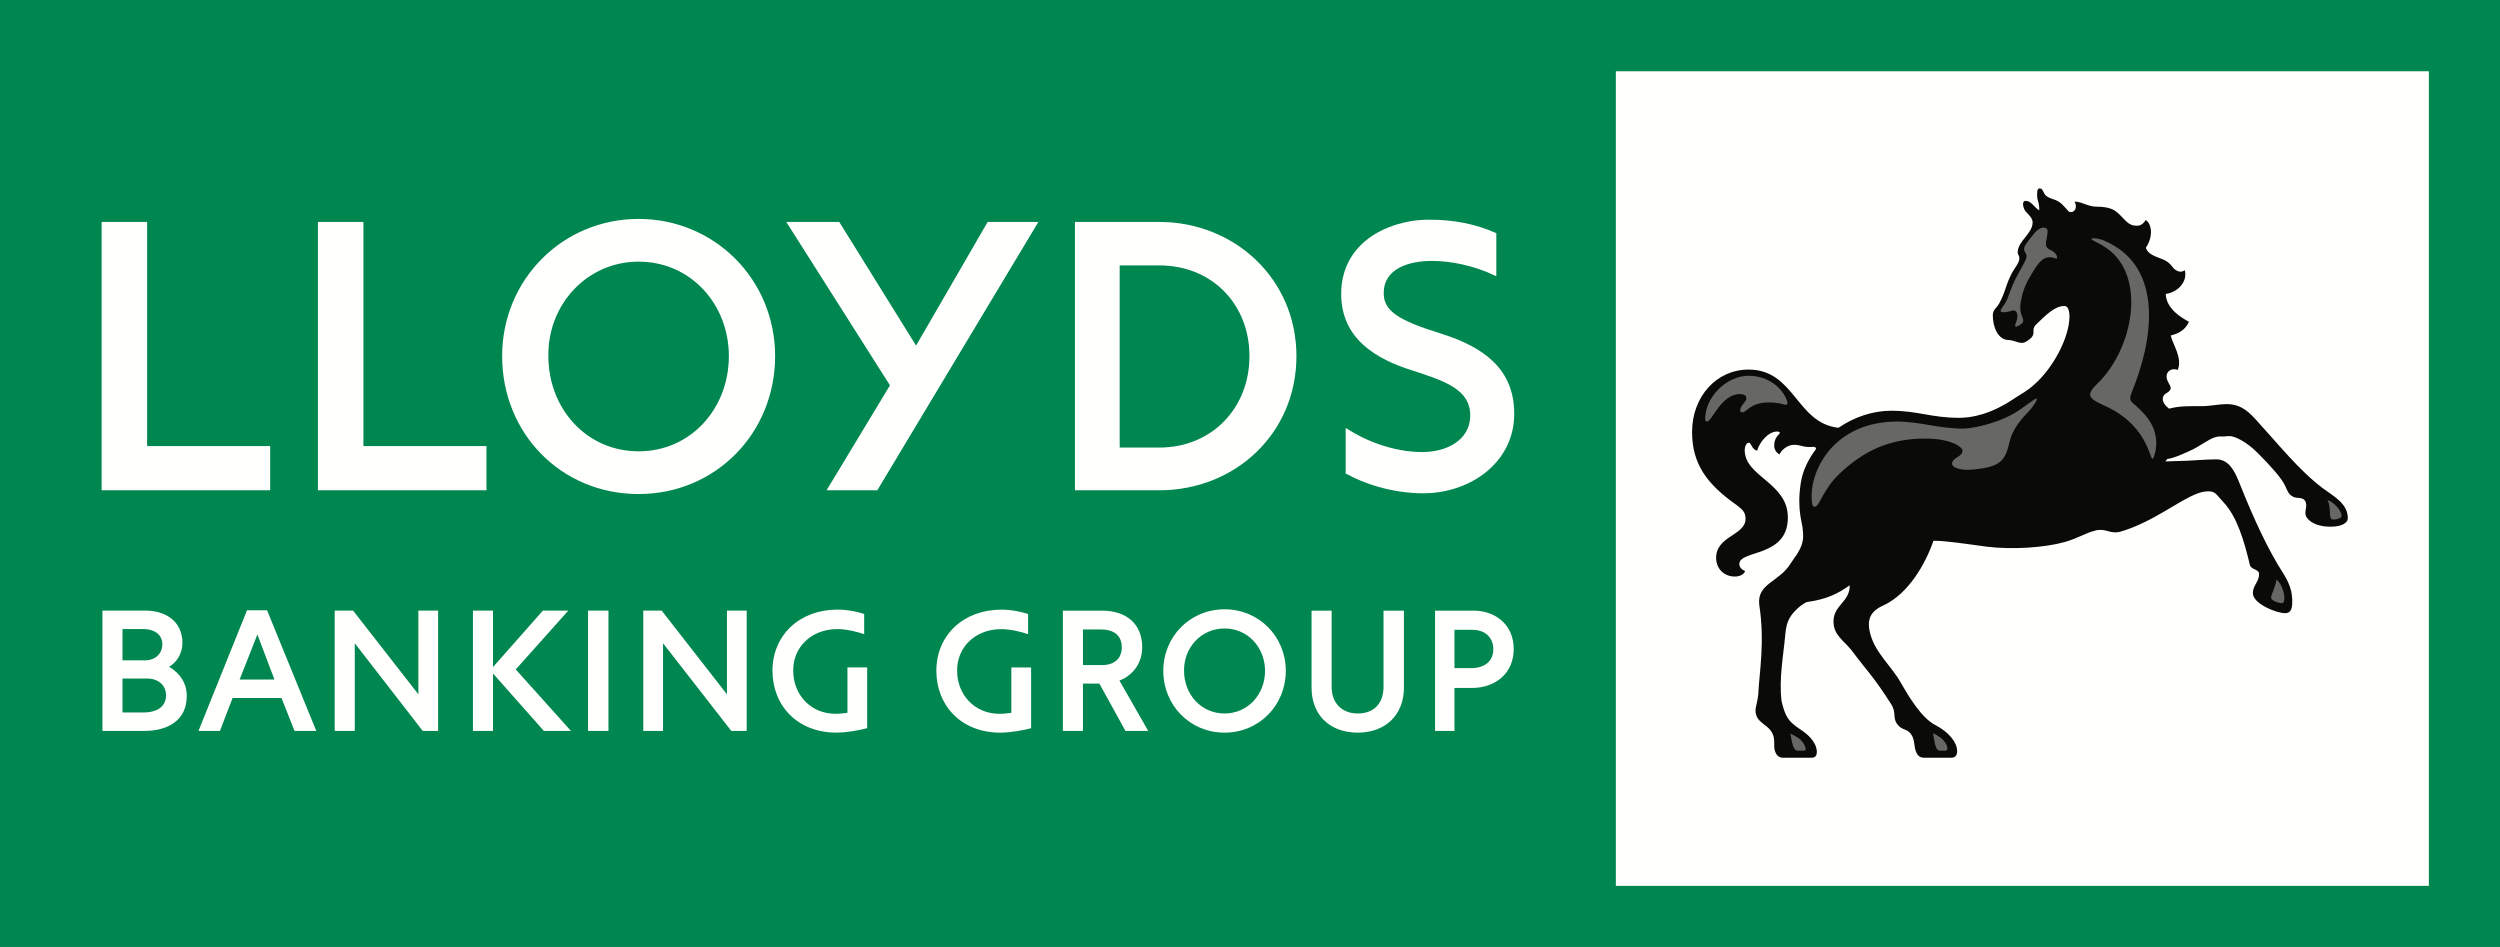
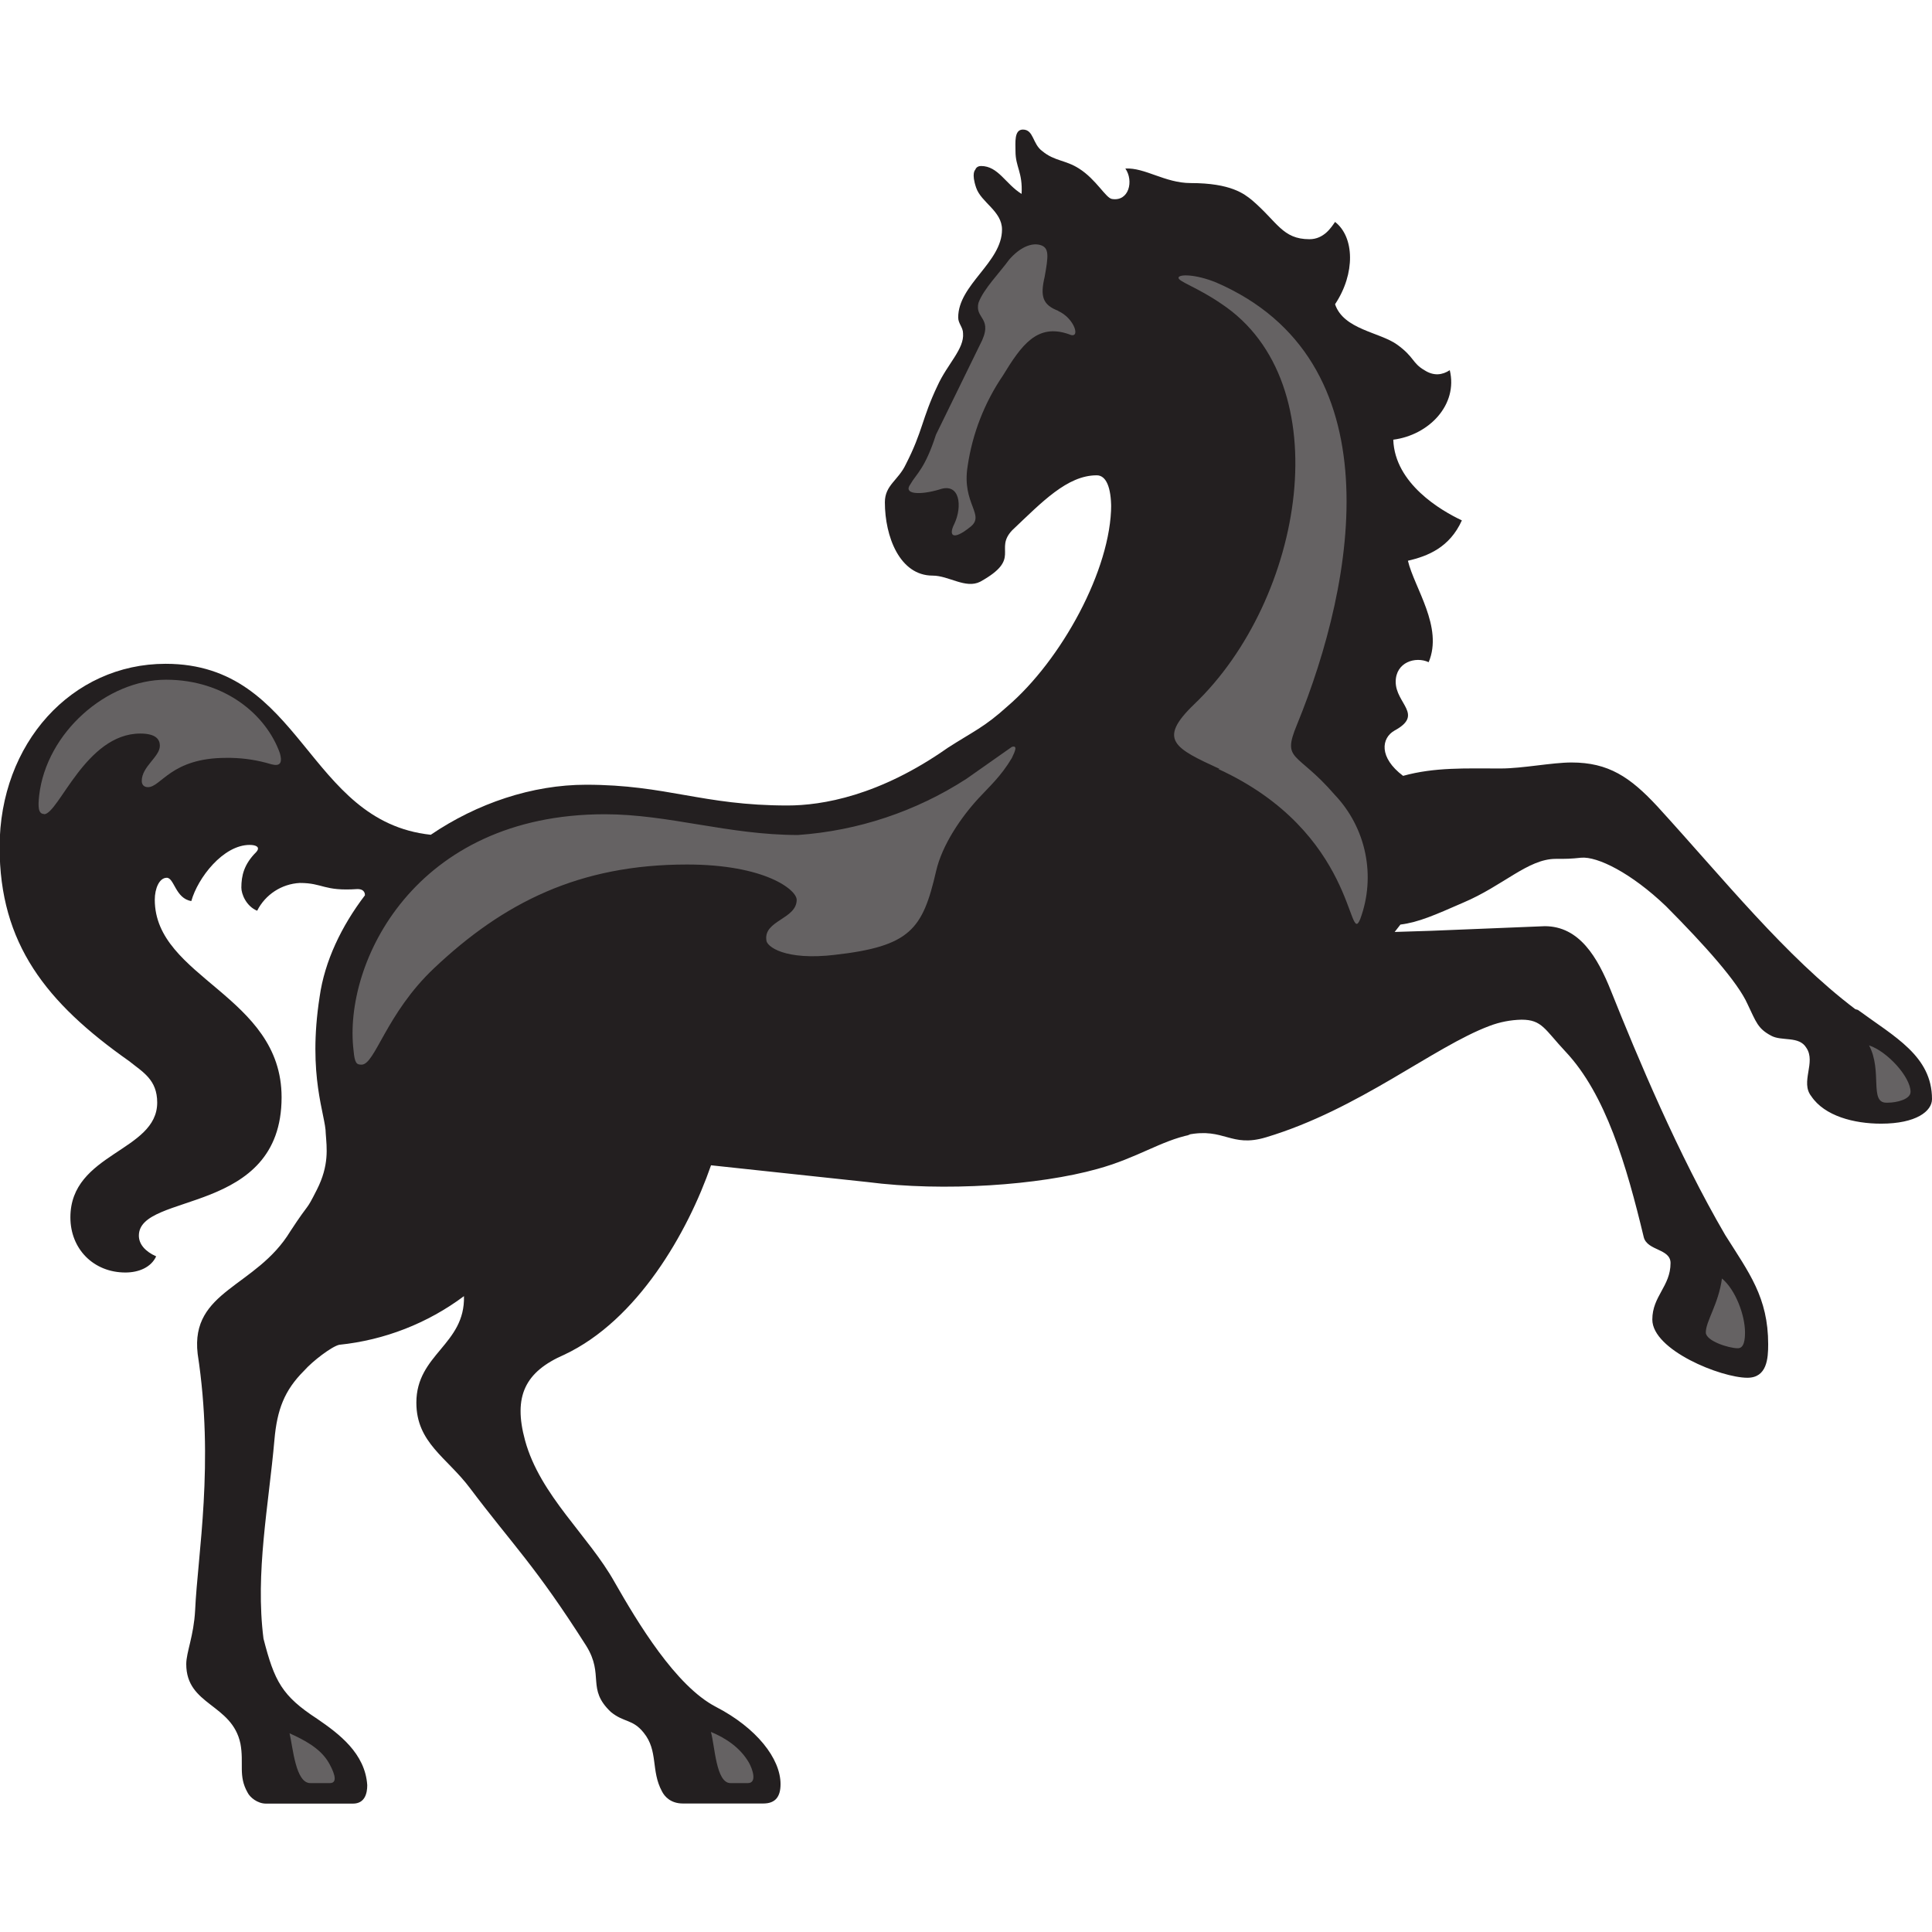
- <svg xmlns="http://www.w3.org/2000/svg" width="132px" height="50px" viewBox="0 0 132 50" version="1.1">
-   <g id="C-122-masthead-+-navigation" stroke="none" stroke-width="1" fill="none" fill-rule="evenodd">
-     <g id="C-122-masthead--+-navigation--mobile-w/search" transform="translate(-113, -190)">
-       <g id="LBG_logo_mark" transform="translate(113, 190)">
-         <g id="off-white" stroke-width="1" transform="translate(89.34146, 9.946237)">
-           <g id="horse" />
-         </g>
-         <polygon id="Fill-1" fill="#00864F" points="0 50 132 50 132 0 0 0" />
-         <polygon id="white-square" fill="#FFFFFE" points="85.317 46.774 128.244 46.774 128.244 3.763 85.317 3.763" />
-         <g id="horse" stroke-width="1" transform="translate(89.34146, 9.946237)">
-           <path d="M33.287,15.821 C33.944,16.303 34.623,16.655 34.623,17.422 C34.623,17.644 34.338,17.864 33.704,17.864 C33.222,17.864 32.697,17.731 32.456,17.378 C32.259,17.115 32.543,16.763 32.368,16.501 C32.237,16.281 31.93,16.391 31.733,16.281 C31.493,16.15 31.471,16.04 31.317,15.711 C31.142,15.316 30.551,14.658 29.85,13.956 C29.259,13.364 28.624,13.057 28.34,13.079 C28.14,13.1 28.075,13.1 27.878,13.1 C27.374,13.1 26.936,13.583 26.214,13.89 C25.711,14.109 25.425,14.241 25.097,14.285 L24.988,14.417 L25.644,14.395 C26.257,14.395 27.068,14.307 27.68,14.307 C28.317,14.307 28.624,14.877 28.865,15.47 C29.347,16.676 30.07,18.412 30.924,19.859 C31.339,20.539 31.69,20.978 31.69,21.816 C31.69,22.079 31.668,22.43 31.317,22.43 C30.836,22.43 29.61,21.925 29.61,21.375 C29.61,20.956 29.938,20.781 29.938,20.364 C29.938,20.101 29.544,20.145 29.457,19.903 C29.15,18.609 28.777,17.334 28.053,16.566 C27.68,16.172 27.637,15.996 27.265,15.996 C27.068,15.996 26.87,16.04 26.695,16.106 C25.688,16.479 24.353,17.6 22.689,18.105 C22.054,18.302 21.945,17.929 21.288,18.061 L21.332,18.061 C20.804,18.17 20.387,18.477 19.665,18.675 C18.658,18.96 16.928,19.091 15.549,18.917 C14.565,18.785 13.291,18.588 12.744,18.609 C12.329,19.816 11.431,21.397 10.118,22.013 C9.417,22.32 9.198,22.758 9.417,23.547 C9.68,24.533 10.555,25.259 11.015,26.092 C11.431,26.815 12.109,27.957 12.832,28.33 C13.554,28.702 13.995,29.25 13.995,29.71 C13.995,29.93 13.905,30.061 13.686,30.061 L12.242,30.061 C12.021,30.061 11.912,29.93 11.868,29.841 C11.672,29.469 11.803,29.119 11.541,28.79 C11.343,28.549 11.19,28.615 10.949,28.417 C10.511,28.001 10.84,27.76 10.511,27.231 C9.592,25.785 9.198,25.434 8.432,24.402 C7.994,23.854 7.468,23.59 7.468,22.867 C7.468,21.991 8.344,21.837 8.322,20.956 C7.753,21.375 7.096,21.703 6.086,21.837 C5.955,21.859 5.604,22.122 5.451,22.298 C5.101,22.648 4.97,22.999 4.926,23.525 C4.817,24.711 4.577,25.917 4.729,27.099 C4.926,27.869 5.058,28.132 5.692,28.549 C6.086,28.812 6.547,29.184 6.59,29.732 C6.59,29.885 6.547,30.061 6.328,30.061 L4.772,30.061 C4.62,30.061 4.489,29.951 4.444,29.863 C4.269,29.557 4.379,29.338 4.314,28.987 C4.16,28.264 3.35,28.307 3.35,27.563 C3.35,27.341 3.481,27.056 3.503,26.596 C3.547,25.588 3.853,23.963 3.547,21.991 C3.416,20.847 4.598,20.803 5.211,19.794 C5.583,19.223 5.473,19.465 5.692,19.048 C5.911,18.609 5.868,18.302 5.846,18.039 C5.846,17.71 5.517,17.005 5.736,15.579 C5.824,14.943 6.13,14.307 6.547,13.759 C6.547,13.737 6.547,13.649 6.415,13.649 C5.802,13.693 5.802,13.54 5.386,13.54 C4.992,13.54 4.685,13.869 4.62,14.044 C4.422,13.956 4.335,13.737 4.335,13.605 C4.335,13.385 4.379,13.188 4.598,12.969 C4.685,12.881 4.598,12.838 4.489,12.838 C4.006,12.838 3.547,13.429 3.437,13.846 C3.153,13.802 3.131,13.429 3,13.429 C2.868,13.429 2.78,13.628 2.78,13.825 C2.78,15.228 5.058,15.535 5.058,17.378 C5.058,19.509 2.495,19.069 2.495,19.837 C2.495,19.992 2.605,20.123 2.803,20.211 C2.715,20.408 2.495,20.495 2.256,20.495 C1.686,20.495 1.27,20.08 1.27,19.509 C1.27,18.345 2.824,18.324 2.824,17.444 C2.824,17.027 2.562,16.895 2.321,16.698 C0.833,15.645 0,14.592 0,12.86 C0,10.995 1.292,9.567 2.978,9.567 C5.429,9.567 5.495,12.398 7.731,12.64 C8.563,12.07 9.548,11.741 10.511,11.741 C11.956,11.741 12.59,12.114 14.126,12.114 C14.739,12.114 15.769,11.938 16.994,11.105 C17.454,10.798 17.651,10.733 18.066,10.358 C19.03,9.523 19.928,7.9 19.928,6.737 L19.928,6.802 C19.928,6.43 19.84,6.21 19.665,6.21 C19.139,6.21 18.68,6.693 18.154,7.198 C17.826,7.549 18.329,7.702 17.585,8.119 C17.322,8.251 17.016,8.009 16.731,8.009 C16.14,8.009 15.878,7.308 15.878,6.693 C15.878,6.386 16.118,6.298 16.249,6.013 C16.557,5.42 16.535,5.202 16.819,4.609 C16.994,4.213 17.301,3.951 17.279,3.666 C17.279,3.557 17.192,3.49 17.192,3.38 C17.192,2.785 17.98,2.391 17.98,1.799 C17.98,1.47 17.607,1.316 17.52,1.053 C17.432,0.79 17.498,0.724 17.498,0.724 C17.52,0.68 17.564,0.658 17.607,0.658 C17.914,0.658 18.045,0.987 18.329,1.163 C18.352,0.768 18.221,0.68 18.221,0.395 C18.221,0.242 18.199,-7.10542736e-15 18.352,-7.10542736e-15 C18.549,-7.10542736e-15 18.526,0.263 18.702,0.395 C18.921,0.57 19.118,0.549 19.359,0.702 C19.665,0.9 19.84,1.228 19.949,1.25 C20.256,1.294 20.344,0.921 20.19,0.702 C20.54,0.68 20.891,0.966 21.353,0.966 C22.076,0.966 22.317,1.163 22.448,1.272 C22.908,1.667 22.996,1.974 23.499,1.974 C23.761,1.974 23.893,1.755 23.959,1.667 C24.309,1.93 24.331,2.588 23.959,3.136 C24.112,3.601 24.769,3.644 25.075,3.863 C25.382,4.082 25.338,4.192 25.557,4.324 C25.732,4.434 25.886,4.412 26.017,4.324 C26.17,4.938 25.644,5.487 25.01,5.574 C25.032,6.364 25.864,6.846 26.236,7.044 C26.017,7.527 25.622,7.68 25.272,7.768 C25.382,8.251 25.907,8.953 25.644,9.588 C25.404,9.479 25.054,9.588 25.054,9.939 C25.054,10.334 25.557,10.535 25.032,10.819 C24.791,10.951 24.747,11.302 25.185,11.631 C25.754,11.478 26.301,11.499 26.936,11.499 C27.33,11.499 27.856,11.39 28.206,11.39 C28.865,11.39 29.259,11.653 29.741,12.18 C30.945,13.495 32.04,14.877 33.287,15.821" id="Fill-5" fill="#0A0B09" />
-           <path d="M0.789,12.311 C1.052,12.311 1.533,10.863 2.518,10.863 C2.803,10.863 2.868,10.973 2.868,11.083 C2.868,11.28 2.54,11.456 2.54,11.719 C2.54,11.763 2.562,11.828 2.649,11.828 C2.89,11.828 3.066,11.302 4.05,11.302 C4.314,11.302 4.532,11.324 4.772,11.39 C4.882,11.412 5.101,11.522 5.014,11.215 C4.772,10.535 4.029,9.895 2.978,9.895 C1.927,9.895 0.833,10.842 0.701,11.982 C0.679,12.18 0.679,12.311 0.789,12.311" id="Fill-6" fill="#676866" />
-           <path d="M18.965,3.271 C18.68,3.159 18.636,3.005 18.724,2.654 C18.789,2.281 18.811,2.128 18.636,2.084 C18.483,2.04 18.286,2.128 18.089,2.347 C17.914,2.588 17.629,2.874 17.542,3.115 C17.454,3.424 17.826,3.38 17.564,3.885 C17.104,4.719 16.994,4.894 16.775,5.487 C16.578,6.101 16.425,6.188 16.316,6.386 C16.184,6.562 16.491,6.584 16.841,6.474 C17.214,6.341 17.235,6.781 17.104,7.088 C16.994,7.308 17.081,7.395 17.388,7.154 C17.673,6.934 17.235,6.759 17.345,6.057 C17.454,5.42 17.585,5.07 17.98,4.434 C18.308,3.885 18.593,3.49 19.162,3.688 C19.38,3.798 19.271,3.403 18.965,3.271" id="Fill-7" fill="#676866" />
-           <path d="M31.142,21.903 C31.252,21.903 31.273,21.749 31.273,21.615 C31.273,21.309 31.098,20.847 30.858,20.649 C30.792,21.111 30.573,21.419 30.573,21.615 C30.573,21.772 30.989,21.903 31.142,21.903" id="Fill-8" fill="#676866" />
-           <path d="M33.856,17.488 C34.032,17.488 34.295,17.422 34.295,17.29 C34.295,17.027 33.901,16.566 33.55,16.457 C33.791,16.917 33.55,17.488 33.856,17.488" id="Fill-9" fill="#676866" />
-           <path d="M21.835,11.499 C24.309,12.64 24.155,14.724 24.375,14.197 C24.463,13.978 24.791,12.947 23.915,11.96 C23.236,11.17 22.974,11.367 23.236,10.71 C24.309,8.097 24.988,4.148 21.77,2.764 C21.397,2.61 21.088,2.61 21.088,2.676 C21.088,2.742 21.441,2.852 21.857,3.136 C24.003,4.565 23.345,8.448 21.375,10.334 C20.716,10.973 21.023,11.127 21.835,11.499" id="Fill-10" fill="#676866" />
-           <path d="M13.379,29.688 C13.554,29.688 13.466,29.426 13.401,29.316 C13.248,29.053 12.964,28.878 12.722,28.768 C12.788,29.031 12.81,29.688 13.073,29.688 L13.379,29.688" id="Fill-11" fill="#676866" />
-           <path d="M5.911,29.688 C6.086,29.688 5.955,29.426 5.89,29.316 C5.736,29.053 5.429,28.9 5.189,28.79 C5.255,29.053 5.299,29.688 5.561,29.688 L5.911,29.688" id="Fill-12" fill="#676866" />
-           <path d="M14.958,14.834 C16.316,14.68 16.535,14.373 16.775,13.342 C16.884,12.86 17.235,12.355 17.542,12.026 C17.738,11.806 17.936,11.631 18.133,11.302 C18.199,11.17 18.242,11.061 18.133,11.105 C17.98,11.215 17.52,11.522 17.322,11.675 C16.359,12.355 14.892,12.684 14.302,12.684 C13.051,12.684 11.978,12.311 10.84,12.311 C7.425,12.311 6.151,14.988 6.328,16.545 C6.349,16.786 6.393,16.808 6.481,16.808 C6.722,16.808 6.921,15.886 7.775,15.075 C9.023,13.89 10.381,13.21 12.307,13.21 C13.708,13.21 14.279,13.671 14.279,13.846 C14.279,14.197 13.686,14.219 13.73,14.57 C13.73,14.68 14.061,14.943 14.958,14.834" id="Fill-13" fill="#676866" />
-         </g>
-         <path d="M45.629,32.418 C45.31,32.311 44.78,32.187 44.215,32.187 C42.253,32.187 40.787,33.501 40.787,35.417 C40.787,37.245 42.094,38.682 44.162,38.682 C44.692,38.682 45.381,38.558 45.77,38.451 L45.787,38.451 L45.787,35.239 L44.745,35.239 C44.745,35.239 44.745,37.6 44.745,37.635 C44.604,37.653 44.356,37.689 44.126,37.689 C42.783,37.689 41.882,36.659 41.882,35.417 C41.865,34.193 42.819,33.216 44.215,33.216 C44.674,33.216 45.204,33.341 45.629,33.483 L45.629,32.418 Z M54.283,32.42 C53.964,32.313 53.434,32.189 52.869,32.189 C50.907,32.189 49.44,33.502 49.44,35.419 C49.44,37.246 50.748,38.684 52.816,38.684 C53.346,38.684 54.035,38.56 54.424,38.453 L54.442,38.453 L54.442,35.241 L53.399,35.241 C53.399,35.241 53.399,37.602 53.399,37.637 C53.257,37.655 53.011,37.69 52.781,37.69 C51.437,37.69 50.536,36.661 50.536,35.419 C50.519,34.194 51.473,33.219 52.869,33.219 C53.328,33.219 53.859,33.342 54.283,33.484 L54.283,32.42 Z M64.656,37.672 C65.893,37.672 66.794,36.661 66.794,35.419 C66.794,34.194 65.893,33.183 64.656,33.183 C63.419,33.183 62.5,34.194 62.518,35.419 C62.518,36.661 63.419,37.672 64.656,37.672 Z M64.656,32.171 C66.476,32.171 67.89,33.609 67.89,35.419 C67.89,37.246 66.476,38.684 64.656,38.684 C62.836,38.684 61.422,37.246 61.422,35.419 C61.422,33.609 62.836,32.171 64.656,32.171 Z M13.59,33.501 L14.491,35.878 L12.653,35.878 L13.59,33.501 Z M15.552,38.593 L16.7,38.593 L14.102,32.223 L13.042,32.223 L10.48,38.593 L11.611,38.593 L12.282,36.854 L14.863,36.854 L15.552,38.593 Z M38.383,32.24 L38.383,36.659 L34.937,32.24 L33.965,32.24 L33.965,38.593 L35.008,38.593 L35.008,33.962 L38.613,38.593 L39.426,38.593 L39.426,32.24 L38.383,32.24 Z M7.6,33.216 C8.112,33.216 8.571,33.483 8.571,34.015 C8.571,34.529 8.183,34.866 7.652,34.866 L6.468,34.866 L6.468,33.216 L7.6,33.216 Z M58.135,33.236 C58.771,33.236 59.23,33.52 59.23,34.177 C59.23,34.797 58.806,35.117 58.188,35.117 L57.181,35.117 L57.181,33.236 L58.135,33.236 Z M77.732,33.254 C78.422,33.254 78.846,33.662 78.846,34.283 C78.846,34.904 78.404,35.277 77.662,35.277 L76.796,35.277 L76.796,33.254 L77.732,33.254 Z M7.758,35.825 C8.36,35.825 8.766,36.18 8.766,36.713 C8.766,37.28 8.342,37.618 7.564,37.618 L6.468,37.618 L6.468,35.825 L7.758,35.825 Z M31.05,38.593 L32.127,38.593 L32.127,32.24 L31.05,32.24 L31.05,38.593 Z M5.366,11.718 L5.366,25.887 L14.265,25.887 L14.265,23.552 L7.768,23.552 L7.768,11.718 L5.366,11.718 Z M16.785,11.718 L16.785,25.887 L25.686,25.887 L25.686,23.552 L19.188,23.552 L19.188,11.718 L16.785,11.718 Z M52.149,11.718 L48.369,18.248 L44.313,11.718 L41.516,11.718 L46.99,20.346 L43.643,25.887 L46.321,25.887 L54.827,11.718 L52.149,11.718 Z M61.206,14.013 C64.002,14.013 65.971,16.071 65.971,18.802 C65.971,21.533 64.002,23.631 61.206,23.631 L59.119,23.631 L59.119,14.013 L61.206,14.013 Z M72.312,12.549 C71.328,13.261 70.815,14.29 70.815,15.517 C70.815,17.892 72.666,18.961 74.557,19.555 C76.25,20.108 77.628,20.544 77.628,21.93 C77.628,23.275 76.328,23.869 75.107,23.869 C73.532,23.869 72.036,23.236 71.13,22.641 L71.051,22.602 L71.051,25.017 L71.091,25.017 C71.918,25.491 73.454,26.046 75.147,26.046 C77.628,26.046 79.951,24.423 79.951,21.85 C79.951,19.475 78.336,18.327 76.092,17.615 C73.768,16.902 73.06,16.388 73.06,15.478 C73.06,14.171 74.398,13.776 75.619,13.776 C76.565,13.776 77.825,14.013 78.967,14.567 L79.006,14.567 L79.006,12.311 C77.943,11.836 76.801,11.599 75.462,11.599 C74.281,11.599 73.138,11.955 72.312,12.549 Z M33.719,23.829 C36.476,23.829 38.484,21.573 38.484,18.802 C38.484,16.071 36.476,13.815 33.719,13.815 C31.002,13.815 28.915,16.071 28.954,18.802 C28.954,21.573 30.962,23.829 33.719,23.829 Z M56.756,11.718 L56.756,25.887 L61.206,25.887 C65.223,25.887 68.452,22.879 68.452,18.802 C68.452,14.726 65.184,11.718 61.206,11.718 L56.756,11.718 Z M33.719,11.559 C37.736,11.559 40.926,14.765 40.926,18.802 C40.926,22.879 37.775,26.085 33.719,26.085 C29.623,26.085 26.513,22.879 26.513,18.802 C26.513,14.765 29.703,11.559 33.719,11.559 Z M73.05,32.242 L73.05,36.271 C73.05,37.105 72.573,37.672 71.689,37.672 C70.841,37.672 70.31,37.105 70.31,36.271 L70.31,32.242 L69.25,32.242 L69.25,36.306 C69.25,37.761 70.222,38.684 71.689,38.684 C73.138,38.684 74.127,37.761 74.127,36.306 L74.127,32.242 L73.05,32.242 Z M28.664,32.24 L26.031,35.222 L26.031,32.24 L24.971,32.24 L24.971,38.593 L26.031,38.593 L26.031,35.559 L28.717,38.593 L30.148,38.593 L27.232,35.346 L30.007,32.24 L28.664,32.24 Z M75.771,32.242 L75.771,38.595 L76.796,38.595 L76.796,36.324 L77.715,36.324 C78.97,36.324 79.924,35.543 79.924,34.265 C79.924,33.041 79.023,32.242 77.786,32.242 L75.771,32.242 Z M22.09,32.24 L22.09,36.659 L18.644,32.24 L17.672,32.24 L17.672,38.593 L18.732,38.593 L18.732,33.962 L22.32,38.593 L23.133,38.593 L23.133,32.24 L22.09,32.24 Z M56.12,32.242 L56.12,38.595 L57.181,38.595 L57.181,36.093 L58.047,36.093 L59.425,38.595 L60.627,38.595 L59.107,35.934 C59.849,35.649 60.309,34.975 60.309,34.177 C60.309,32.917 59.443,32.242 58.188,32.242 L56.12,32.242 Z M5.408,32.24 L5.408,38.593 L7.617,38.593 C8.854,38.593 9.861,38.043 9.861,36.748 C9.861,36.091 9.525,35.559 8.925,35.204 C9.296,35.009 9.632,34.529 9.632,33.944 C9.632,32.826 8.766,32.24 7.688,32.24 L5.408,32.24 L5.408,32.24 Z" id="Fill-3" fill="#FFFFFE" />
-       </g>
-     </g>
+ <svg xmlns="http://www.w3.org/2000/svg" width="64" height="64">
+   <g transform="matrix(3.818937 0 0 -3.818937 -1700.643 3082.138)">
+     <path d="M461.434 798.307c.317-.233.643-.4.643-.774 0-.104-.136-.213-.442-.213-.234 0-.49.066-.605.238-.098.123.043.294-.043.42-.063.106-.215.054-.307.106-.115.062-.128.117-.203.273-.084.19-.37.51-.708.85-.3.287-.594.433-.736.42-.092-.01-.126-.01-.22-.01-.24 0-.455-.233-.803-.38-.245-.107-.386-.17-.544-.19l-.05-.064.316.01.986.04c.3 0 .458-.27.574-.56.232-.58.583-1.42.992-2.12.206-.327.372-.54.372-.947 0-.122-.01-.29-.18-.29-.23 0-.825.24-.825.505 0 .203.158.288.158.49 0 .126-.2.105-.232.223-.15.625-.33 1.24-.678 1.61-.182.194-.204.278-.382.278a.83.83 0 0 1-.278-.054c-.486-.182-1.132-.724-1.938-.966-.308-.093-.36.086-.68.022h.022c-.255-.052-.46-.202-.807-.297-.5-.14-1.326-.2-1.996-.113l-1.354.145c-.202-.582-.637-1.344-1.273-1.643-.34-.148-.445-.36-.34-.744.13-.476.552-.827.776-1.228.2-.35.53-.902.88-1.083s.56-.447.56-.67c0-.106-.042-.168-.15-.168h-.697c-.107 0-.16.062-.182.106-.097.18-.03.35-.158.508-.096.12-.17.086-.285.18-.213.202-.055.318-.213.573-.445.7-.635.872-1.01 1.37-.2.266-.464.392-.464.74 0 .422.424.502.413.924a2.18 2.18 0 0 0-1.082-.422c-.064-.014-.23-.14-.306-.226-.17-.17-.233-.337-.256-.597-.05-.57-.168-1.154-.095-1.726.095-.37.16-.496.465-.695.19-.13.417-.3.435-.576 0-.07-.02-.16-.124-.16h-.754c-.075 0-.14.055-.16.096-.083.146-.03.252-.062.424-.073.348-.47.33-.47.69 0 .104.065.243.077.467.022.486.168 1.272.022 2.224-.065.553.508.575.804 1.064.18.275.127.157.23.36.108.213.086.362.077.487 0 .16-.16.498-.053 1.187.043.308.19.614.393.88 0 .01 0 .054-.065.054-.296-.02-.296.053-.5.053a.44.44 0 0 1-.37-.241c-.096.04-.137.146-.137.2 0 .105.023.203.128.308.04.044 0 .063-.056.063-.23 0-.45-.286-.506-.487-.138.022-.148.202-.213.202s-.104-.094-.104-.19c0-.68 1.1-.83 1.1-1.714 0-1.03-1.238-.82-1.238-1.2 0-.074.054-.137.15-.18-.044-.095-.15-.14-.267-.14-.275 0-.477.203-.477.478 0 .56.753.57.753.996 0 .2-.126.265-.244.36-.72.507-1.123 1.018-1.123 1.856 0 .9.626 1.59 1.44 1.59 1.19 0 1.22-1.367 2.3-1.483.402.273.88.434 1.347.434.7 0 1.008-.18 1.747-.18.3 0 .797.083 1.39.5.224.144.317.178.518.36.467.4.9 1.187.9 1.748v-.03c0 .18-.043.286-.125.286-.257 0-.477-.234-.734-.477-.16-.17.087-.244-.277-.446-.127-.064-.272.053-.413.053-.286 0-.414.34-.414.636 0 .15.117.19.182.33.147.286.138.394.274.68.086.19.234.32.222.456 0 .052-.042.084-.042.137 0 .286.38.477.38.763 0 .16-.18.234-.224.362s-.008.156-.008.156c.008.024.03.033.05.033.15 0 .213-.157.352-.242.01.19-.053.232-.053.37 0 .074-.013.188.064.188.096 0 .082-.126.17-.188.104-.086.2-.075.317-.15.15-.095.232-.256.286-.264.148-.024.19.158.116.264.17.01.343-.126.567-.126.35 0 .465-.095.53-.147.223-.19.265-.34.5-.34.126 0 .19.104.222.15.168-.13.178-.447 0-.714.074-.22.388-.242.538-.35s.13-.16.237-.222c.082-.053.156-.042.22 0 .073-.3-.18-.563-.49-.603.013-.382.416-.616.595-.7-.106-.235-.295-.31-.468-.35.056-.236.308-.575.18-.88-.114.053-.286 0-.286-.17 0-.19.247-.284-.01-.423-.115-.065-.138-.233.074-.393.275.076.54.064.847.064.19 0 .444.052.614.052.32 0 .508-.126.744-.38.58-.635 1.11-1.3 1.718-1.76" fill="#231f20" />
+     <path d="M445.7 800.004c.127 0 .36.7.835.7.14 0 .17-.054.17-.106 0-.096-.157-.18-.157-.305 0-.022.01-.054.054-.054.114 0 .2.254.677.254a1.28 1.28 0 0 0 .349-.043c.05-.013.16-.062.118.084-.118.332-.476.637-.988.637s-1.037-.457-1.1-1.005c-.01-.095-.01-.16.044-.16m8.798 4.364c-.138.052-.16.126-.12.296.032.18.043.256-.043.277-.073.018-.17-.02-.264-.127-.086-.118-.222-.255-.266-.373-.04-.147.14-.127.01-.37l-.38-.777c-.096-.298-.17-.338-.222-.43-.065-.088.084-.095.252-.045.18.064.2-.148.13-.297-.054-.106-.012-.148.135-.03.14.106-.074.2-.02.53a1.88 1.88 0 0 0 .305.784c.163.267.298.456.573.36.108-.052.052.138-.094.202m5.897-8.998c.054 0 .062.074.062.137 0 .15-.082.37-.2.468-.03-.222-.14-.37-.14-.468 0-.074.2-.137.276-.137m1.3 2.13c.083 0 .2.03.2.094 0 .128-.2.35-.36.403.118-.222 0-.497.15-.497m-5.794 2.894c1.198-.55 1.124-1.558 1.23-1.302a1.04 1.04 0 0 1-.222 1.08c-.328.38-.458.286-.328.603.518 1.263.85 3.17-.7 3.84-.18.073-.326.073-.326.04s.168-.085.37-.224c1.037-.686.72-2.565-.235-3.476-.32-.308-.168-.38.222-.56m-4.093-8.797c.084 0 .04.124.01.177-.075.13-.2.213-.33.267.035-.126.044-.444.17-.444zm-3.625 0c.084 0 .02.124-.01.177-.075.13-.224.202-.34.255.03-.126.052-.432.18-.432zm4.376 7.184c.66.074.766.223.882.725.052.23.22.473.37.635.096.104.192.188.287.347.03.062.052.113 0 .097l-.394-.277a3.09 3.09 0 0 0-1.461-.487c-.603 0-1.122.18-1.675.18-1.654 0-2.27-1.295-2.18-2.047.01-.116.028-.125.07-.125.117 0 .212.443.628.836.603.57 1.26.9 2.194.9.678 0 .952-.22.952-.306 0-.168-.287-.178-.263-.35 0-.053.157-.18.6-.127" fill="#656263" />
  </g>
</svg>
